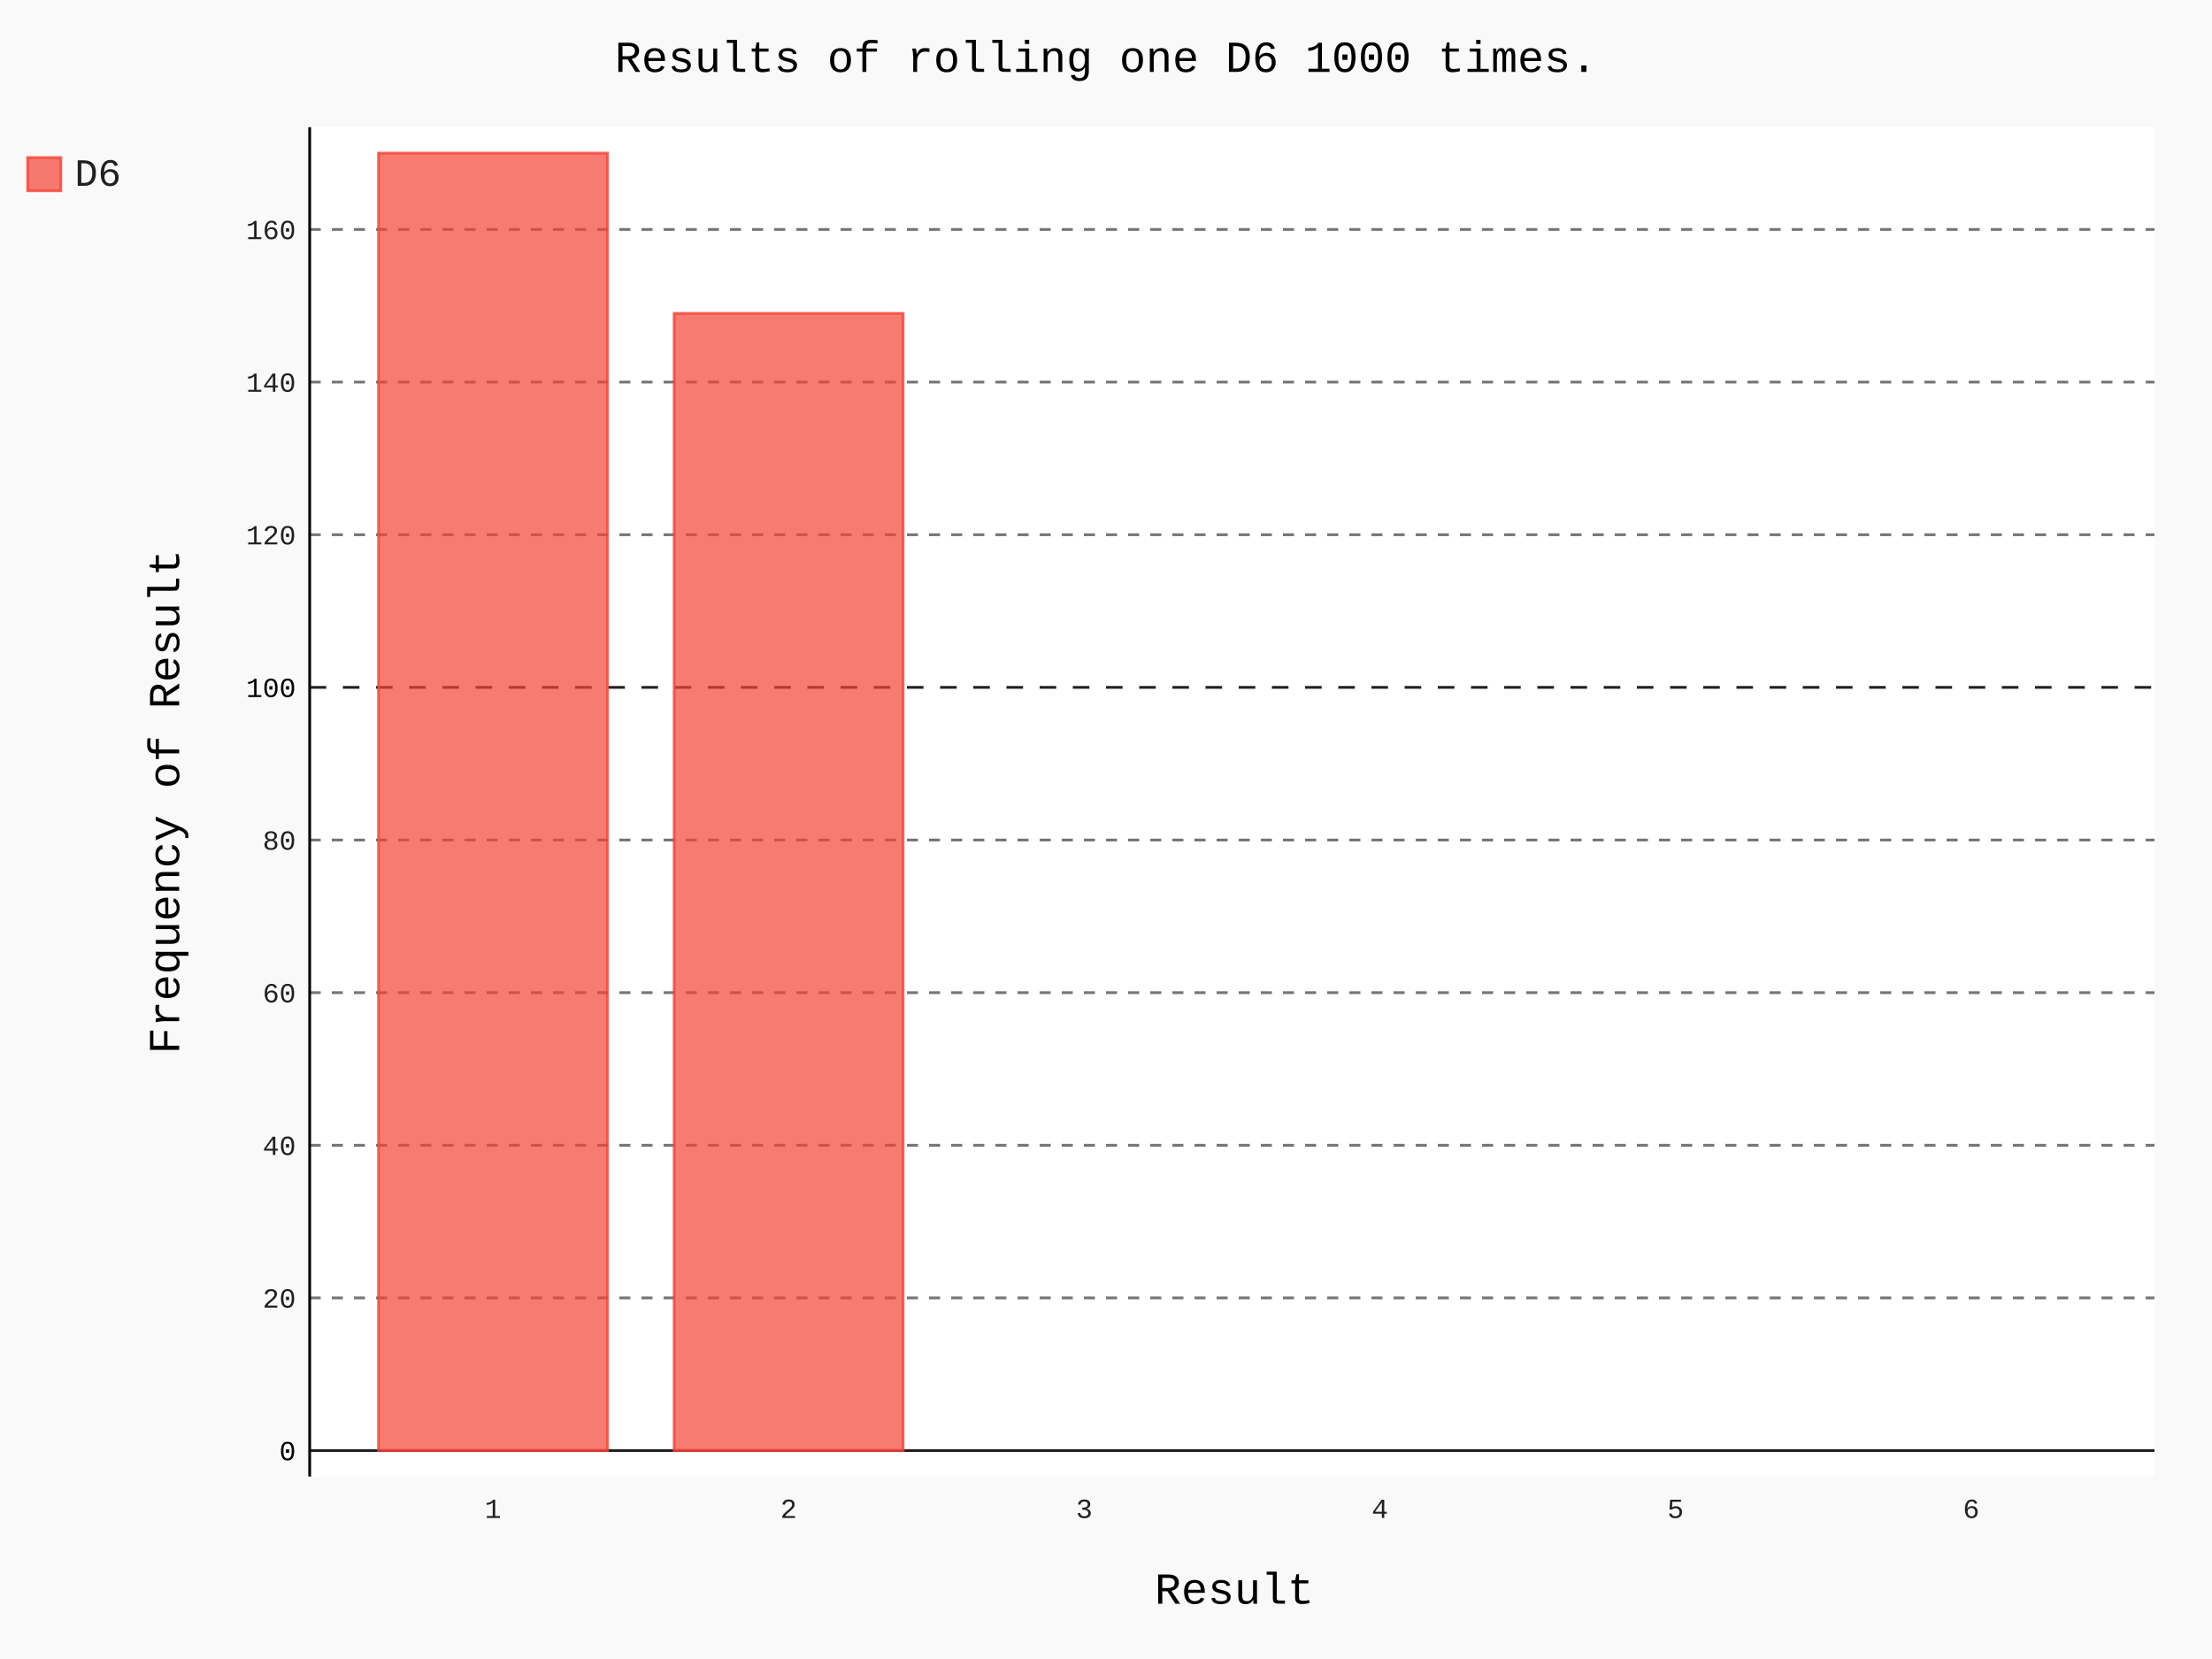
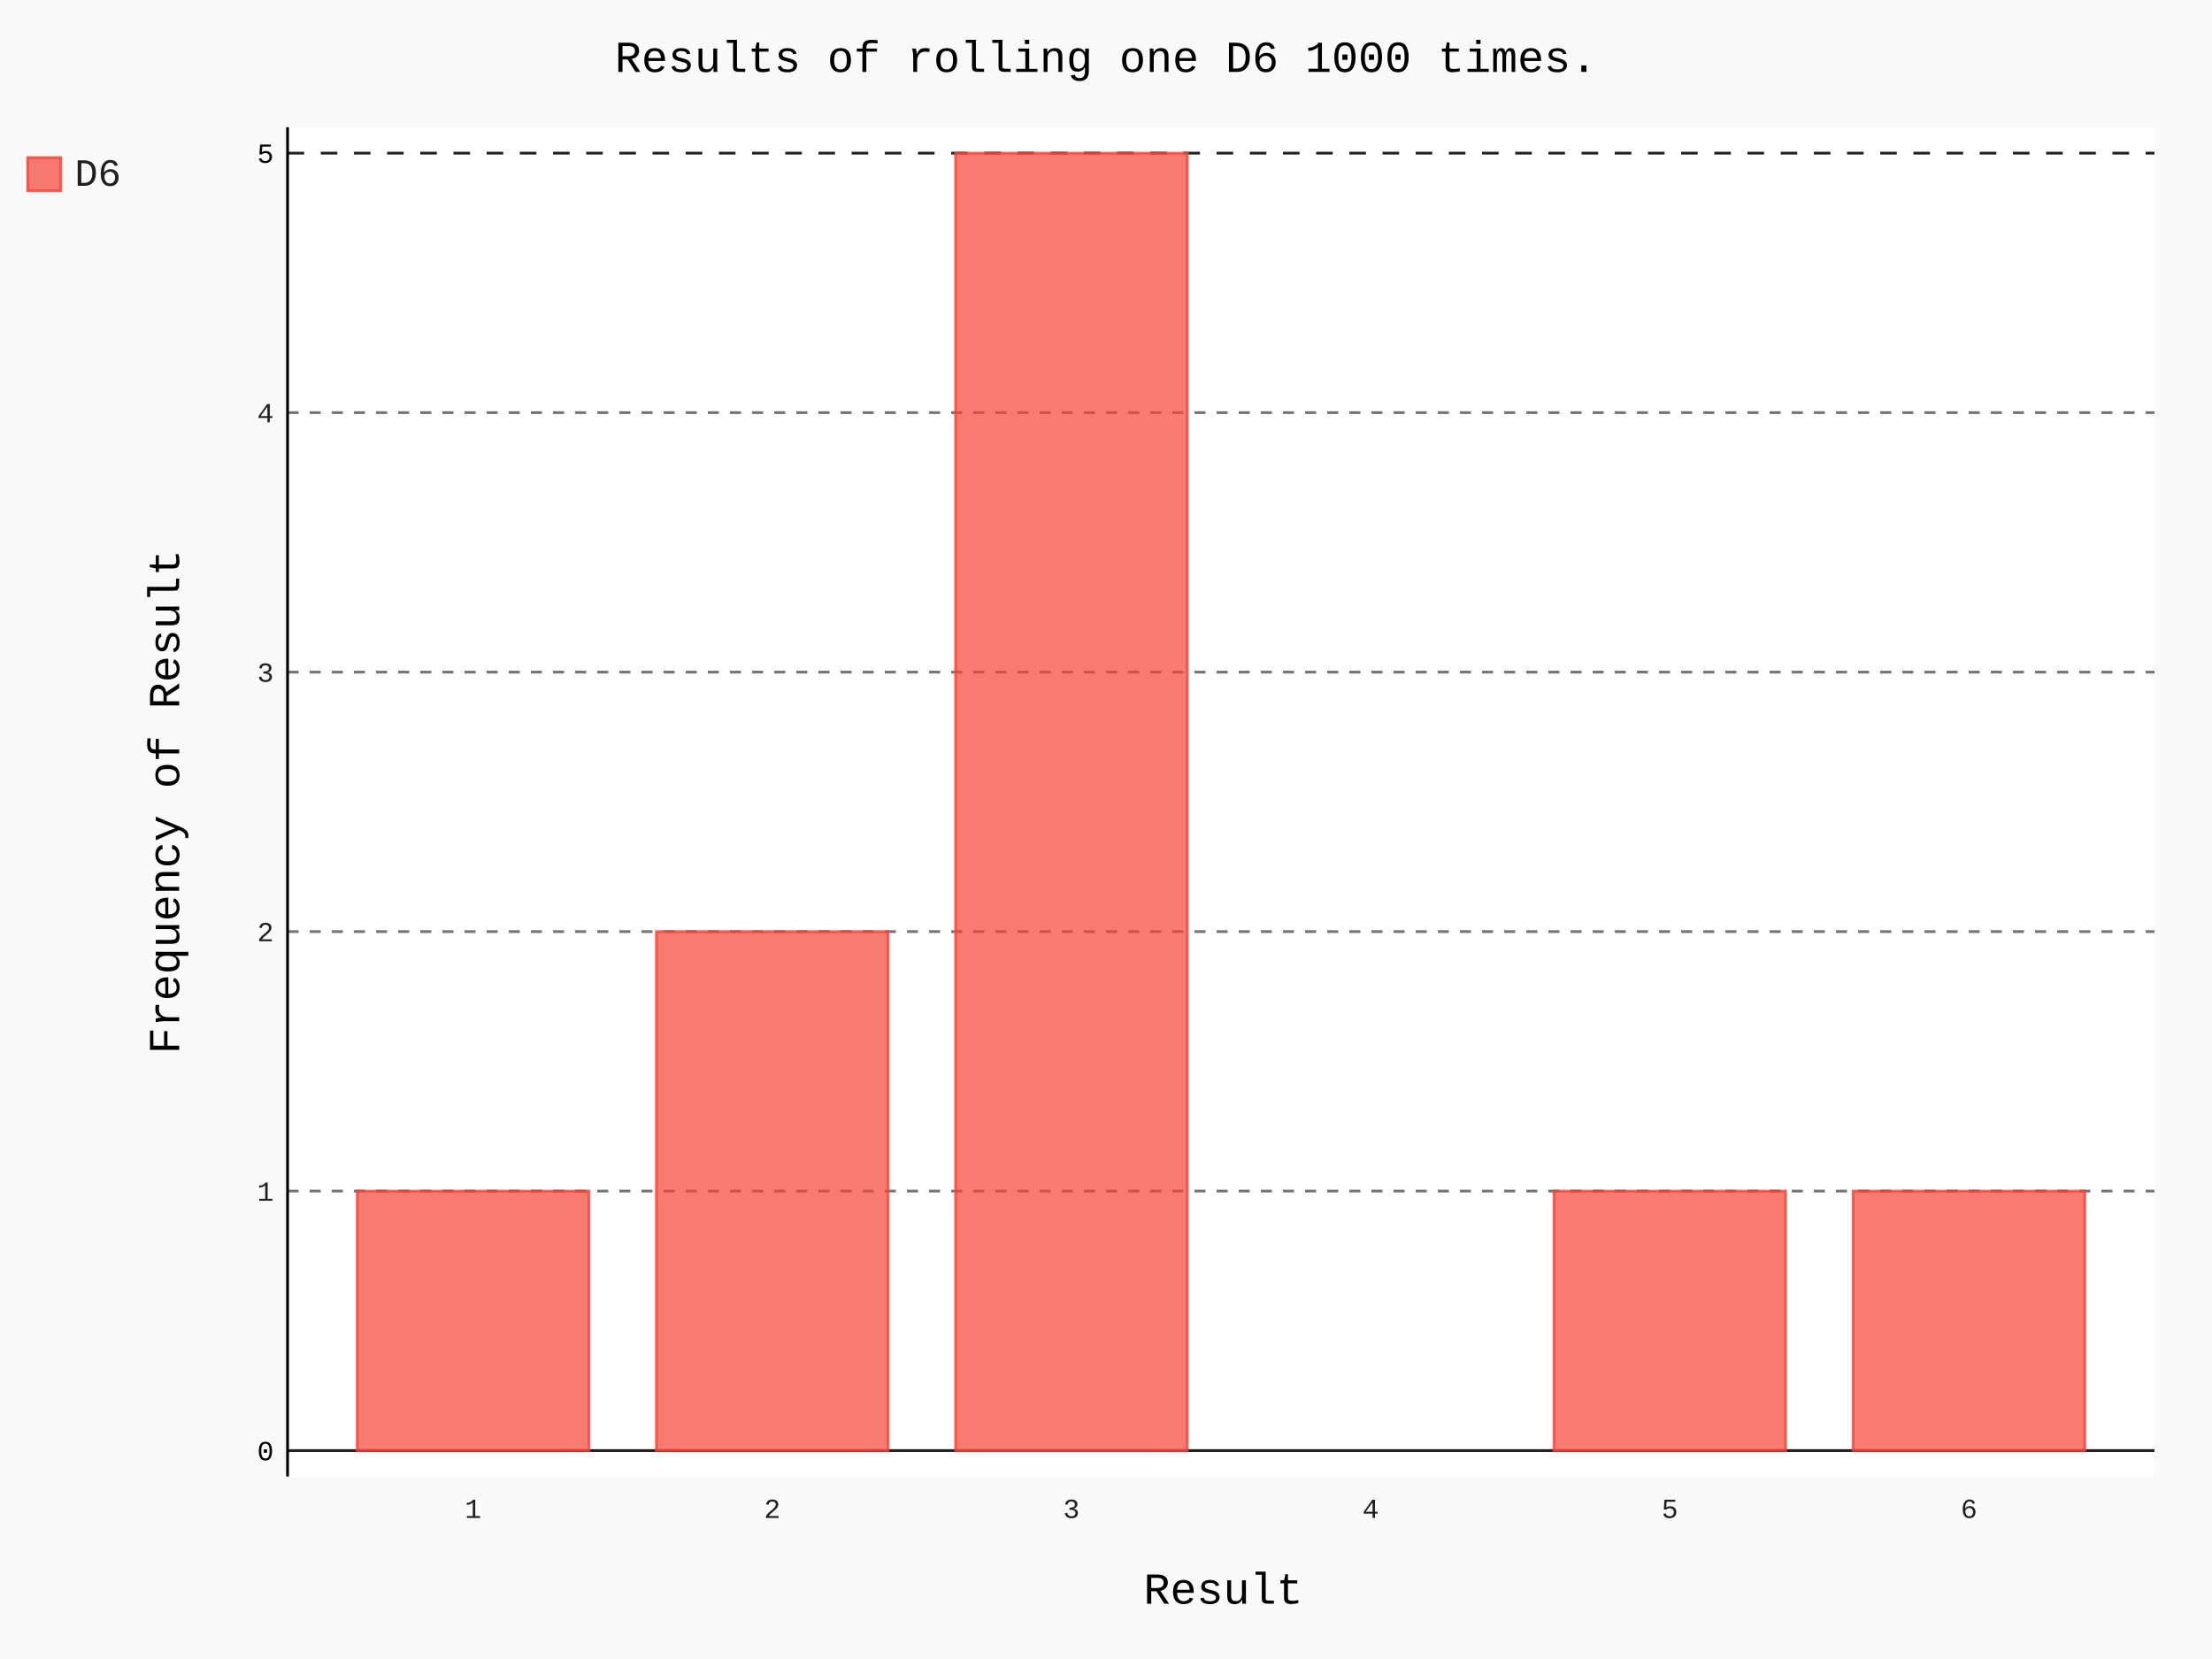
- <svg xmlns="http://www.w3.org/2000/svg" id="chart-b27bbba7-43c0-4a03-b0db-54ccff02b480" class="pygal-chart" viewBox="0 0 800 600">
+ <svg xmlns="http://www.w3.org/2000/svg" id="chart-bd0db66c-bab5-4b49-9bd6-35abe2d023c5" class="pygal-chart" viewBox="0 0 800 600">
  <defs>
-     <style type="text/css">#chart-b27bbba7-43c0-4a03-b0db-54ccff02b480{-webkit-user-select:none;-webkit-font-smoothing:antialiased;font-family:Consolas,"Liberation Mono",Menlo,Courier,monospace}#chart-b27bbba7-43c0-4a03-b0db-54ccff02b480 .title{font-family:Consolas,"Liberation Mono",Menlo,Courier,monospace;font-size:16px}#chart-b27bbba7-43c0-4a03-b0db-54ccff02b480 .legends .legend text{font-family:Consolas,"Liberation Mono",Menlo,Courier,monospace;font-size:14px}#chart-b27bbba7-43c0-4a03-b0db-54ccff02b480 .axis text{font-family:Consolas,"Liberation Mono",Menlo,Courier,monospace;font-size:10px}#chart-b27bbba7-43c0-4a03-b0db-54ccff02b480 .axis text.major{font-family:Consolas,"Liberation Mono",Menlo,Courier,monospace;font-size:10px}#chart-b27bbba7-43c0-4a03-b0db-54ccff02b480 .text-overlay text.value{font-family:Consolas,"Liberation Mono",Menlo,Courier,monospace;font-size:16px}#chart-b27bbba7-43c0-4a03-b0db-54ccff02b480 .text-overlay text.label{font-family:Consolas,"Liberation Mono",Menlo,Courier,monospace;font-size:10px}#chart-b27bbba7-43c0-4a03-b0db-54ccff02b480 .tooltip{font-family:Consolas,"Liberation Mono",Menlo,Courier,monospace;font-size:14px}#chart-b27bbba7-43c0-4a03-b0db-54ccff02b480 text.no_data{font-family:Consolas,"Liberation Mono",Menlo,Courier,monospace;font-size:64px}
- #chart-b27bbba7-43c0-4a03-b0db-54ccff02b480{background-color:rgba(249,249,249,1)}#chart-b27bbba7-43c0-4a03-b0db-54ccff02b480 path,#chart-b27bbba7-43c0-4a03-b0db-54ccff02b480 line,#chart-b27bbba7-43c0-4a03-b0db-54ccff02b480 rect,#chart-b27bbba7-43c0-4a03-b0db-54ccff02b480 circle{-webkit-transition:150ms;-moz-transition:150ms;transition:150ms}#chart-b27bbba7-43c0-4a03-b0db-54ccff02b480 .graph &gt; .background{fill:rgba(249,249,249,1)}#chart-b27bbba7-43c0-4a03-b0db-54ccff02b480 .plot &gt; .background{fill:rgba(255,255,255,1)}#chart-b27bbba7-43c0-4a03-b0db-54ccff02b480 .graph{fill:rgba(0,0,0,.87)}#chart-b27bbba7-43c0-4a03-b0db-54ccff02b480 text.no_data{fill:rgba(0,0,0,1)}#chart-b27bbba7-43c0-4a03-b0db-54ccff02b480 .title{fill:rgba(0,0,0,1)}#chart-b27bbba7-43c0-4a03-b0db-54ccff02b480 .legends .legend text{fill:rgba(0,0,0,.87)}#chart-b27bbba7-43c0-4a03-b0db-54ccff02b480 .legends .legend:hover text{fill:rgba(0,0,0,1)}#chart-b27bbba7-43c0-4a03-b0db-54ccff02b480 .axis .line{stroke:rgba(0,0,0,1)}#chart-b27bbba7-43c0-4a03-b0db-54ccff02b480 .axis .guide.line{stroke:rgba(0,0,0,.54)}#chart-b27bbba7-43c0-4a03-b0db-54ccff02b480 .axis .major.line{stroke:rgba(0,0,0,.87)}#chart-b27bbba7-43c0-4a03-b0db-54ccff02b480 .axis text.major{fill:rgba(0,0,0,1)}#chart-b27bbba7-43c0-4a03-b0db-54ccff02b480 .axis.y .guides:hover .guide.line,#chart-b27bbba7-43c0-4a03-b0db-54ccff02b480 .line-graph .axis.x .guides:hover .guide.line,#chart-b27bbba7-43c0-4a03-b0db-54ccff02b480 .stackedline-graph .axis.x .guides:hover .guide.line,#chart-b27bbba7-43c0-4a03-b0db-54ccff02b480 .xy-graph .axis.x .guides:hover .guide.line{stroke:rgba(0,0,0,1)}#chart-b27bbba7-43c0-4a03-b0db-54ccff02b480 .axis .guides:hover text{fill:rgba(0,0,0,1)}#chart-b27bbba7-43c0-4a03-b0db-54ccff02b480 .reactive{fill-opacity:.7;stroke-opacity:.8}#chart-b27bbba7-43c0-4a03-b0db-54ccff02b480 .ci{stroke:rgba(0,0,0,.87)}#chart-b27bbba7-43c0-4a03-b0db-54ccff02b480 .reactive.active,#chart-b27bbba7-43c0-4a03-b0db-54ccff02b480 .active .reactive{fill-opacity:.8;stroke-opacity:.9;stroke-width:4}#chart-b27bbba7-43c0-4a03-b0db-54ccff02b480 .ci .reactive.active{stroke-width:1.5}#chart-b27bbba7-43c0-4a03-b0db-54ccff02b480 .series text{fill:rgba(0,0,0,1)}#chart-b27bbba7-43c0-4a03-b0db-54ccff02b480 .tooltip rect{fill:rgba(255,255,255,1);stroke:rgba(0,0,0,1);-webkit-transition:opacity 150ms;-moz-transition:opacity 150ms;transition:opacity 150ms}#chart-b27bbba7-43c0-4a03-b0db-54ccff02b480 .tooltip .label{fill:rgba(0,0,0,.87)}#chart-b27bbba7-43c0-4a03-b0db-54ccff02b480 .tooltip .label{fill:rgba(0,0,0,.87)}#chart-b27bbba7-43c0-4a03-b0db-54ccff02b480 .tooltip .legend{font-size:.8em;fill:rgba(0,0,0,.54)}#chart-b27bbba7-43c0-4a03-b0db-54ccff02b480 .tooltip .x_label{font-size:.6em;fill:rgba(0,0,0,1)}#chart-b27bbba7-43c0-4a03-b0db-54ccff02b480 .tooltip .xlink{font-size:.5em;text-decoration:underline}#chart-b27bbba7-43c0-4a03-b0db-54ccff02b480 .tooltip .value{font-size:1.5em}#chart-b27bbba7-43c0-4a03-b0db-54ccff02b480 .bound{font-size:.5em}#chart-b27bbba7-43c0-4a03-b0db-54ccff02b480 .max-value{font-size:.75em;fill:rgba(0,0,0,.54)}#chart-b27bbba7-43c0-4a03-b0db-54ccff02b480 .map-element{fill:rgba(255,255,255,1);stroke:rgba(0,0,0,.54) !important}#chart-b27bbba7-43c0-4a03-b0db-54ccff02b480 .map-element .reactive{fill-opacity:inherit;stroke-opacity:inherit}#chart-b27bbba7-43c0-4a03-b0db-54ccff02b480 .color-0,#chart-b27bbba7-43c0-4a03-b0db-54ccff02b480 .color-0 a:visited{stroke:#F44336;fill:#F44336}#chart-b27bbba7-43c0-4a03-b0db-54ccff02b480 .text-overlay .color-0 text{fill:black}
- #chart-b27bbba7-43c0-4a03-b0db-54ccff02b480 text.no_data{text-anchor:middle}#chart-b27bbba7-43c0-4a03-b0db-54ccff02b480 .guide.line{fill:none}#chart-b27bbba7-43c0-4a03-b0db-54ccff02b480 .centered{text-anchor:middle}#chart-b27bbba7-43c0-4a03-b0db-54ccff02b480 .title{text-anchor:middle}#chart-b27bbba7-43c0-4a03-b0db-54ccff02b480 .legends .legend text{fill-opacity:1}#chart-b27bbba7-43c0-4a03-b0db-54ccff02b480 .axis.x text{text-anchor:middle}#chart-b27bbba7-43c0-4a03-b0db-54ccff02b480 .axis.x:not(.web) text[transform]{text-anchor:start}#chart-b27bbba7-43c0-4a03-b0db-54ccff02b480 .axis.x:not(.web) text[transform].backwards{text-anchor:end}#chart-b27bbba7-43c0-4a03-b0db-54ccff02b480 .axis.y text{text-anchor:end}#chart-b27bbba7-43c0-4a03-b0db-54ccff02b480 .axis.y text[transform].backwards{text-anchor:start}#chart-b27bbba7-43c0-4a03-b0db-54ccff02b480 .axis.y2 text{text-anchor:start}#chart-b27bbba7-43c0-4a03-b0db-54ccff02b480 .axis.y2 text[transform].backwards{text-anchor:end}#chart-b27bbba7-43c0-4a03-b0db-54ccff02b480 .axis .guide.line{stroke-dasharray:4,4}#chart-b27bbba7-43c0-4a03-b0db-54ccff02b480 .axis .major.guide.line{stroke-dasharray:6,6}#chart-b27bbba7-43c0-4a03-b0db-54ccff02b480 .horizontal .axis.y .guide.line,#chart-b27bbba7-43c0-4a03-b0db-54ccff02b480 .horizontal .axis.y2 .guide.line,#chart-b27bbba7-43c0-4a03-b0db-54ccff02b480 .vertical .axis.x .guide.line{opacity:0}#chart-b27bbba7-43c0-4a03-b0db-54ccff02b480 .horizontal .axis.always_show .guide.line,#chart-b27bbba7-43c0-4a03-b0db-54ccff02b480 .vertical .axis.always_show .guide.line{opacity:1 !important}#chart-b27bbba7-43c0-4a03-b0db-54ccff02b480 .axis.y .guides:hover .guide.line,#chart-b27bbba7-43c0-4a03-b0db-54ccff02b480 .axis.y2 .guides:hover .guide.line,#chart-b27bbba7-43c0-4a03-b0db-54ccff02b480 .axis.x .guides:hover .guide.line{opacity:1}#chart-b27bbba7-43c0-4a03-b0db-54ccff02b480 .axis .guides:hover text{opacity:1}#chart-b27bbba7-43c0-4a03-b0db-54ccff02b480 .nofill{fill:none}#chart-b27bbba7-43c0-4a03-b0db-54ccff02b480 .subtle-fill{fill-opacity:.2}#chart-b27bbba7-43c0-4a03-b0db-54ccff02b480 .dot{stroke-width:1px;fill-opacity:1}#chart-b27bbba7-43c0-4a03-b0db-54ccff02b480 .dot.active{stroke-width:5px}#chart-b27bbba7-43c0-4a03-b0db-54ccff02b480 .dot.negative{fill:transparent}#chart-b27bbba7-43c0-4a03-b0db-54ccff02b480 text,#chart-b27bbba7-43c0-4a03-b0db-54ccff02b480 tspan{stroke:none !important}#chart-b27bbba7-43c0-4a03-b0db-54ccff02b480 .series text.active{opacity:1}#chart-b27bbba7-43c0-4a03-b0db-54ccff02b480 .tooltip rect{fill-opacity:.95;stroke-width:.5}#chart-b27bbba7-43c0-4a03-b0db-54ccff02b480 .tooltip text{fill-opacity:1}#chart-b27bbba7-43c0-4a03-b0db-54ccff02b480 .showable{visibility:hidden}#chart-b27bbba7-43c0-4a03-b0db-54ccff02b480 .showable.shown{visibility:visible}#chart-b27bbba7-43c0-4a03-b0db-54ccff02b480 .gauge-background{fill:rgba(229,229,229,1);stroke:none}#chart-b27bbba7-43c0-4a03-b0db-54ccff02b480 .bg-lines{stroke:rgba(249,249,249,1);stroke-width:2px}</style>
+     <style type="text/css">#chart-bd0db66c-bab5-4b49-9bd6-35abe2d023c5{-webkit-user-select:none;-webkit-font-smoothing:antialiased;font-family:Consolas,"Liberation Mono",Menlo,Courier,monospace}#chart-bd0db66c-bab5-4b49-9bd6-35abe2d023c5 .title{font-family:Consolas,"Liberation Mono",Menlo,Courier,monospace;font-size:16px}#chart-bd0db66c-bab5-4b49-9bd6-35abe2d023c5 .legends .legend text{font-family:Consolas,"Liberation Mono",Menlo,Courier,monospace;font-size:14px}#chart-bd0db66c-bab5-4b49-9bd6-35abe2d023c5 .axis text{font-family:Consolas,"Liberation Mono",Menlo,Courier,monospace;font-size:10px}#chart-bd0db66c-bab5-4b49-9bd6-35abe2d023c5 .axis text.major{font-family:Consolas,"Liberation Mono",Menlo,Courier,monospace;font-size:10px}#chart-bd0db66c-bab5-4b49-9bd6-35abe2d023c5 .text-overlay text.value{font-family:Consolas,"Liberation Mono",Menlo,Courier,monospace;font-size:16px}#chart-bd0db66c-bab5-4b49-9bd6-35abe2d023c5 .text-overlay text.label{font-family:Consolas,"Liberation Mono",Menlo,Courier,monospace;font-size:10px}#chart-bd0db66c-bab5-4b49-9bd6-35abe2d023c5 .tooltip{font-family:Consolas,"Liberation Mono",Menlo,Courier,monospace;font-size:14px}#chart-bd0db66c-bab5-4b49-9bd6-35abe2d023c5 text.no_data{font-family:Consolas,"Liberation Mono",Menlo,Courier,monospace;font-size:64px}
+ #chart-bd0db66c-bab5-4b49-9bd6-35abe2d023c5{background-color:rgba(249,249,249,1)}#chart-bd0db66c-bab5-4b49-9bd6-35abe2d023c5 path,#chart-bd0db66c-bab5-4b49-9bd6-35abe2d023c5 line,#chart-bd0db66c-bab5-4b49-9bd6-35abe2d023c5 rect,#chart-bd0db66c-bab5-4b49-9bd6-35abe2d023c5 circle{-webkit-transition:150ms;-moz-transition:150ms;transition:150ms}#chart-bd0db66c-bab5-4b49-9bd6-35abe2d023c5 .graph &gt; .background{fill:rgba(249,249,249,1)}#chart-bd0db66c-bab5-4b49-9bd6-35abe2d023c5 .plot &gt; .background{fill:rgba(255,255,255,1)}#chart-bd0db66c-bab5-4b49-9bd6-35abe2d023c5 .graph{fill:rgba(0,0,0,.87)}#chart-bd0db66c-bab5-4b49-9bd6-35abe2d023c5 text.no_data{fill:rgba(0,0,0,1)}#chart-bd0db66c-bab5-4b49-9bd6-35abe2d023c5 .title{fill:rgba(0,0,0,1)}#chart-bd0db66c-bab5-4b49-9bd6-35abe2d023c5 .legends .legend text{fill:rgba(0,0,0,.87)}#chart-bd0db66c-bab5-4b49-9bd6-35abe2d023c5 .legends .legend:hover text{fill:rgba(0,0,0,1)}#chart-bd0db66c-bab5-4b49-9bd6-35abe2d023c5 .axis .line{stroke:rgba(0,0,0,1)}#chart-bd0db66c-bab5-4b49-9bd6-35abe2d023c5 .axis .guide.line{stroke:rgba(0,0,0,.54)}#chart-bd0db66c-bab5-4b49-9bd6-35abe2d023c5 .axis .major.line{stroke:rgba(0,0,0,.87)}#chart-bd0db66c-bab5-4b49-9bd6-35abe2d023c5 .axis text.major{fill:rgba(0,0,0,1)}#chart-bd0db66c-bab5-4b49-9bd6-35abe2d023c5 .axis.y .guides:hover .guide.line,#chart-bd0db66c-bab5-4b49-9bd6-35abe2d023c5 .line-graph .axis.x .guides:hover .guide.line,#chart-bd0db66c-bab5-4b49-9bd6-35abe2d023c5 .stackedline-graph .axis.x .guides:hover .guide.line,#chart-bd0db66c-bab5-4b49-9bd6-35abe2d023c5 .xy-graph .axis.x .guides:hover .guide.line{stroke:rgba(0,0,0,1)}#chart-bd0db66c-bab5-4b49-9bd6-35abe2d023c5 .axis .guides:hover text{fill:rgba(0,0,0,1)}#chart-bd0db66c-bab5-4b49-9bd6-35abe2d023c5 .reactive{fill-opacity:.7;stroke-opacity:.8}#chart-bd0db66c-bab5-4b49-9bd6-35abe2d023c5 .ci{stroke:rgba(0,0,0,.87)}#chart-bd0db66c-bab5-4b49-9bd6-35abe2d023c5 .reactive.active,#chart-bd0db66c-bab5-4b49-9bd6-35abe2d023c5 .active .reactive{fill-opacity:.8;stroke-opacity:.9;stroke-width:4}#chart-bd0db66c-bab5-4b49-9bd6-35abe2d023c5 .ci .reactive.active{stroke-width:1.5}#chart-bd0db66c-bab5-4b49-9bd6-35abe2d023c5 .series text{fill:rgba(0,0,0,1)}#chart-bd0db66c-bab5-4b49-9bd6-35abe2d023c5 .tooltip rect{fill:rgba(255,255,255,1);stroke:rgba(0,0,0,1);-webkit-transition:opacity 150ms;-moz-transition:opacity 150ms;transition:opacity 150ms}#chart-bd0db66c-bab5-4b49-9bd6-35abe2d023c5 .tooltip .label{fill:rgba(0,0,0,.87)}#chart-bd0db66c-bab5-4b49-9bd6-35abe2d023c5 .tooltip .label{fill:rgba(0,0,0,.87)}#chart-bd0db66c-bab5-4b49-9bd6-35abe2d023c5 .tooltip .legend{font-size:.8em;fill:rgba(0,0,0,.54)}#chart-bd0db66c-bab5-4b49-9bd6-35abe2d023c5 .tooltip .x_label{font-size:.6em;fill:rgba(0,0,0,1)}#chart-bd0db66c-bab5-4b49-9bd6-35abe2d023c5 .tooltip .xlink{font-size:.5em;text-decoration:underline}#chart-bd0db66c-bab5-4b49-9bd6-35abe2d023c5 .tooltip .value{font-size:1.5em}#chart-bd0db66c-bab5-4b49-9bd6-35abe2d023c5 .bound{font-size:.5em}#chart-bd0db66c-bab5-4b49-9bd6-35abe2d023c5 .max-value{font-size:.75em;fill:rgba(0,0,0,.54)}#chart-bd0db66c-bab5-4b49-9bd6-35abe2d023c5 .map-element{fill:rgba(255,255,255,1);stroke:rgba(0,0,0,.54) !important}#chart-bd0db66c-bab5-4b49-9bd6-35abe2d023c5 .map-element .reactive{fill-opacity:inherit;stroke-opacity:inherit}#chart-bd0db66c-bab5-4b49-9bd6-35abe2d023c5 .color-0,#chart-bd0db66c-bab5-4b49-9bd6-35abe2d023c5 .color-0 a:visited{stroke:#F44336;fill:#F44336}#chart-bd0db66c-bab5-4b49-9bd6-35abe2d023c5 .text-overlay .color-0 text{fill:black}
+ #chart-bd0db66c-bab5-4b49-9bd6-35abe2d023c5 text.no_data{text-anchor:middle}#chart-bd0db66c-bab5-4b49-9bd6-35abe2d023c5 .guide.line{fill:none}#chart-bd0db66c-bab5-4b49-9bd6-35abe2d023c5 .centered{text-anchor:middle}#chart-bd0db66c-bab5-4b49-9bd6-35abe2d023c5 .title{text-anchor:middle}#chart-bd0db66c-bab5-4b49-9bd6-35abe2d023c5 .legends .legend text{fill-opacity:1}#chart-bd0db66c-bab5-4b49-9bd6-35abe2d023c5 .axis.x text{text-anchor:middle}#chart-bd0db66c-bab5-4b49-9bd6-35abe2d023c5 .axis.x:not(.web) text[transform]{text-anchor:start}#chart-bd0db66c-bab5-4b49-9bd6-35abe2d023c5 .axis.x:not(.web) text[transform].backwards{text-anchor:end}#chart-bd0db66c-bab5-4b49-9bd6-35abe2d023c5 .axis.y text{text-anchor:end}#chart-bd0db66c-bab5-4b49-9bd6-35abe2d023c5 .axis.y text[transform].backwards{text-anchor:start}#chart-bd0db66c-bab5-4b49-9bd6-35abe2d023c5 .axis.y2 text{text-anchor:start}#chart-bd0db66c-bab5-4b49-9bd6-35abe2d023c5 .axis.y2 text[transform].backwards{text-anchor:end}#chart-bd0db66c-bab5-4b49-9bd6-35abe2d023c5 .axis .guide.line{stroke-dasharray:4,4}#chart-bd0db66c-bab5-4b49-9bd6-35abe2d023c5 .axis .major.guide.line{stroke-dasharray:6,6}#chart-bd0db66c-bab5-4b49-9bd6-35abe2d023c5 .horizontal .axis.y .guide.line,#chart-bd0db66c-bab5-4b49-9bd6-35abe2d023c5 .horizontal .axis.y2 .guide.line,#chart-bd0db66c-bab5-4b49-9bd6-35abe2d023c5 .vertical .axis.x .guide.line{opacity:0}#chart-bd0db66c-bab5-4b49-9bd6-35abe2d023c5 .horizontal .axis.always_show .guide.line,#chart-bd0db66c-bab5-4b49-9bd6-35abe2d023c5 .vertical .axis.always_show .guide.line{opacity:1 !important}#chart-bd0db66c-bab5-4b49-9bd6-35abe2d023c5 .axis.y .guides:hover .guide.line,#chart-bd0db66c-bab5-4b49-9bd6-35abe2d023c5 .axis.y2 .guides:hover .guide.line,#chart-bd0db66c-bab5-4b49-9bd6-35abe2d023c5 .axis.x .guides:hover .guide.line{opacity:1}#chart-bd0db66c-bab5-4b49-9bd6-35abe2d023c5 .axis .guides:hover text{opacity:1}#chart-bd0db66c-bab5-4b49-9bd6-35abe2d023c5 .nofill{fill:none}#chart-bd0db66c-bab5-4b49-9bd6-35abe2d023c5 .subtle-fill{fill-opacity:.2}#chart-bd0db66c-bab5-4b49-9bd6-35abe2d023c5 .dot{stroke-width:1px;fill-opacity:1}#chart-bd0db66c-bab5-4b49-9bd6-35abe2d023c5 .dot.active{stroke-width:5px}#chart-bd0db66c-bab5-4b49-9bd6-35abe2d023c5 .dot.negative{fill:transparent}#chart-bd0db66c-bab5-4b49-9bd6-35abe2d023c5 text,#chart-bd0db66c-bab5-4b49-9bd6-35abe2d023c5 tspan{stroke:none !important}#chart-bd0db66c-bab5-4b49-9bd6-35abe2d023c5 .series text.active{opacity:1}#chart-bd0db66c-bab5-4b49-9bd6-35abe2d023c5 .tooltip rect{fill-opacity:.95;stroke-width:.5}#chart-bd0db66c-bab5-4b49-9bd6-35abe2d023c5 .tooltip text{fill-opacity:1}#chart-bd0db66c-bab5-4b49-9bd6-35abe2d023c5 .showable{visibility:hidden}#chart-bd0db66c-bab5-4b49-9bd6-35abe2d023c5 .showable.shown{visibility:visible}#chart-bd0db66c-bab5-4b49-9bd6-35abe2d023c5 .gauge-background{fill:rgba(229,229,229,1);stroke:none}#chart-bd0db66c-bab5-4b49-9bd6-35abe2d023c5 .bg-lines{stroke:rgba(249,249,249,1);stroke-width:2px}</style>
  </defs>
  <g class="graph bar-graph vertical">
    <rect x="0" y="0" width="800" height="600" class="background" />
-     <g transform="translate(112, 46)" class="plot">
-       <rect x="0" y="0" width="667.2" height="488" class="background" />
+     <g transform="translate(104, 46)" class="plot">
+       <rect x="0" y="0" width="675.2" height="488" class="background" />
      <g class="axis y always_show">
        <g class="guides">
-           <path d="M0 478.615 h667.2" class="axis major line" />
+           <path d="M0 478.615 h675.2" class="axis major line" />
          <text x="-5" y="482.115" class="major">0</text>
        </g>
        <g class="guides">
-           <path d="M0 423.412 h667.2" class="guide line" />
-           <text x="-5" y="426.912" class="">20</text>
+           <path d="M0 384.769 h675.2" class="guide line" />
+           <text x="-5" y="388.269" class="">1</text>
        </g>
        <g class="guides">
-           <path d="M0 368.208 h667.2" class="guide line" />
-           <text x="-5" y="371.708" class="">40</text>
+           <path d="M0 290.923 h675.2" class="guide line" />
+           <text x="-5" y="294.423" class="">2</text>
        </g>
        <g class="guides">
-           <path d="M0 313.005 h667.2" class="guide line" />
-           <text x="-5" y="316.505" class="">60</text>
+           <path d="M0 197.077 h675.2" class="guide line" />
+           <text x="-5" y="200.577" class="">3</text>
        </g>
        <g class="guides">
-           <path d="M0 257.801 h667.2" class="guide line" />
-           <text x="-5" y="261.301" class="">80</text>
+           <path d="M0 103.231 h675.2" class="guide line" />
+           <text x="-5" y="106.731" class="">4</text>
        </g>
        <g class="guides">
-           <path d="M0 202.597 h667.2" class="major guide line" />
-           <text x="-5" y="206.097" class="major">100</text>
-         </g>
-         <g class="guides">
-           <path d="M0 147.394 h667.2" class="guide line" />
-           <text x="-5" y="150.894" class="">120</text>
-         </g>
-         <g class="guides">
-           <path d="M0 92.19 h667.2" class="guide line" />
-           <text x="-5" y="95.69" class="">140</text>
-         </g>
-         <g class="guides">
-           <path d="M0 36.986 h667.2" class="guide line" />
-           <text x="-5" y="40.486" class="">160</text>
+           <path d="M0 9.385 h675.2" class="major guide line" />
+           <text x="-5" y="12.885" class="major">5</text>
        </g>
      </g>
      <g class="axis x">
        <path d="M0 0 v488" class="line" />
        <g class="guides">
-           <path d="M66.292 0 v488" class="guide line" />
-           <text x="66.292" y="503.0" class="">1</text>
+           <path d="M67.087 0 v488" class="guide line" />
+           <text x="67.087" y="503.0" class="">1</text>
        </g>
        <g class="guides">
-           <path d="M173.215 0 v488" class="guide line" />
-           <text x="173.215" y="503.0" class="">2</text>
+           <path d="M175.292 0 v488" class="guide line" />
+           <text x="175.292" y="503.0" class="">2</text>
        </g>
        <g class="guides">
-           <path d="M280.138 0 v488" class="guide line" />
-           <text x="280.138" y="503.0" class="">3</text>
+           <path d="M283.497 0 v488" class="guide line" />
+           <text x="283.497" y="503.0" class="">3</text>
        </g>
        <g class="guides">
-           <path d="M387.062 0 v488" class="guide line" />
-           <text x="387.062" y="503.0" class="">4</text>
+           <path d="M391.703 0 v488" class="guide line" />
+           <text x="391.703" y="503.0" class="">4</text>
        </g>
        <g class="guides">
-           <path d="M493.985 0 v488" class="guide line" />
-           <text x="493.985" y="503.0" class="">5</text>
+           <path d="M499.908 0 v488" class="guide line" />
+           <text x="499.908" y="503.0" class="">5</text>
        </g>
        <g class="guides">
-           <path d="M600.908 0 v488" class="guide line" />
-           <text x="600.908" y="503.0" class="">6</text>
+           <path d="M608.113 0 v488" class="guide line" />
+           <text x="608.113" y="503.0" class="">6</text>
        </g>
      </g>
      <g class="series serie-0 color-0">
        <g class="bars">
          <g class="bar">
-             <rect x="24.892" y="9.385" rx="0" ry="0" width="82.801" height="469.231" class="rect reactive tooltip-trigger" />
+             <rect x="25.19" y="384.769" rx="0" ry="0" width="83.794" height="93.846" class="rect reactive tooltip-trigger" />
          </g>
          <g class="bar">
-             <rect x="131.815" y="67.348" rx="0" ry="0" width="82.801" height="411.267" class="rect reactive tooltip-trigger" />
+             <rect x="133.395" y="290.923" rx="0" ry="0" width="83.794" height="187.692" class="rect reactive tooltip-trigger" />
+           </g>
+           <g class="bar">
+             <rect x="241.6" y="9.385" rx="0" ry="0" width="83.794" height="469.231" class="rect reactive tooltip-trigger" />
+           </g>
+           <g class="bar">
+             <rect x="349.806" y="478.615" rx="0" ry="0" width="83.794" height="0.0" class="rect reactive tooltip-trigger" />
+           </g>
+           <g class="bar">
+             <rect x="458.011" y="384.769" rx="0" ry="0" width="83.794" height="93.846" class="rect reactive tooltip-trigger" />
+           </g>
+           <g class="bar">
+             <rect x="566.216" y="384.769" rx="0" ry="0" width="83.794" height="93.846" class="rect reactive tooltip-trigger" />
          </g>
        </g>
      </g>
    </g>
    <g class="titles">
      <text x="400.0" y="26" class="title plot_title">Results of rolling one D6 1000 times.</text>
-       <text x="446.4" y="580" class="title">Result</text>
+       <text x="442.4" y="580" class="title">Result</text>
      <text x="38.8" y="316.0" class="title" transform="rotate(-90 38.8 290)">Frequency of Result</text>
    </g>
-     <g transform="translate(112, 46)" class="plot overlay">
+     <g transform="translate(104, 46)" class="plot overlay">
      <g class="series serie-0 color-0" />
    </g>
-     <g transform="translate(112, 46)" class="plot text-overlay">
+     <g transform="translate(104, 46)" class="plot text-overlay">
      <g class="series serie-0 color-0" />
    </g>
-     <g transform="translate(112, 46)" class="plot tooltip-overlay">
+     <g transform="translate(104, 46)" class="plot tooltip-overlay">
      <g transform="translate(0 0)" style="opacity: 0" class="tooltip">
        <rect rx="0" ry="0" width="0" height="0" class="tooltip-box" />
        <g class="text" />
      </g>
    </g>
    <g transform="translate(10, 56)" class="legends">
      <g id="activate-serie-0" class="legend reactive activate-serie">
        <rect x="0.0" y="1.0" width="12" height="12" class="color-0 reactive" />
        <text x="17.0" y="11.2">D6</text>
      </g>
    </g>
    <g transform="translate(790, 56)" class="legends" />
  </g>
</svg>
